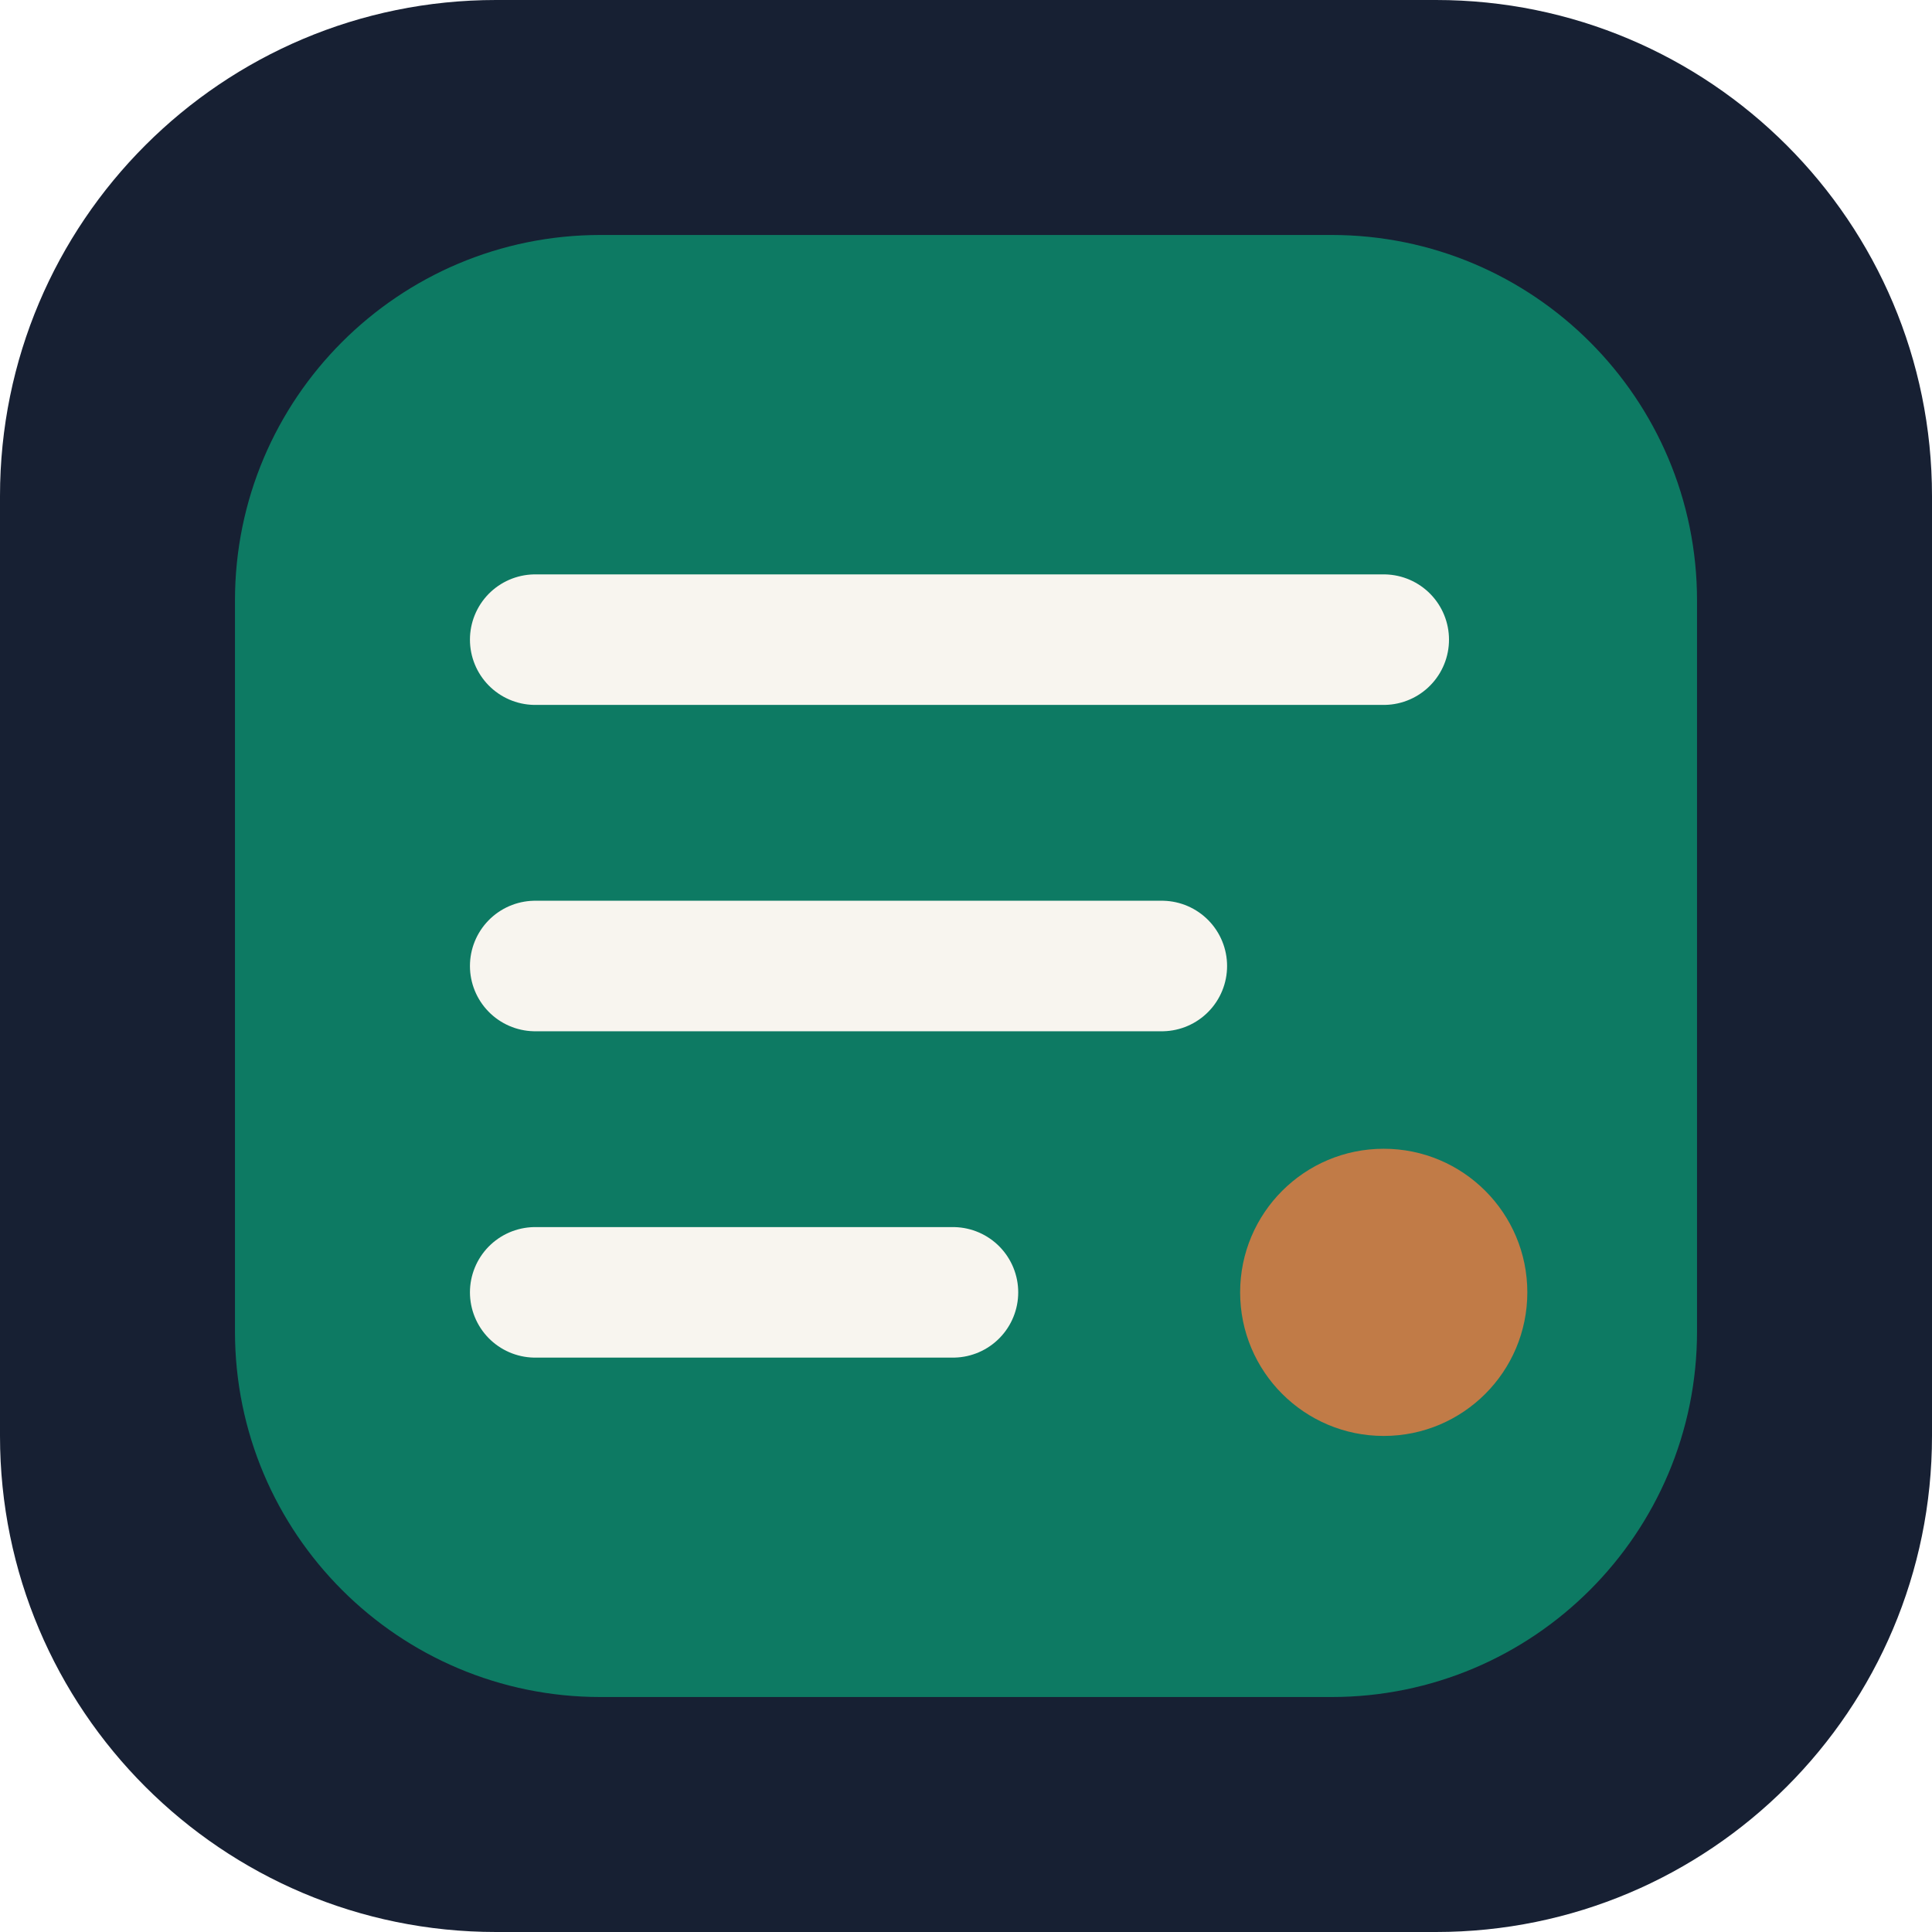
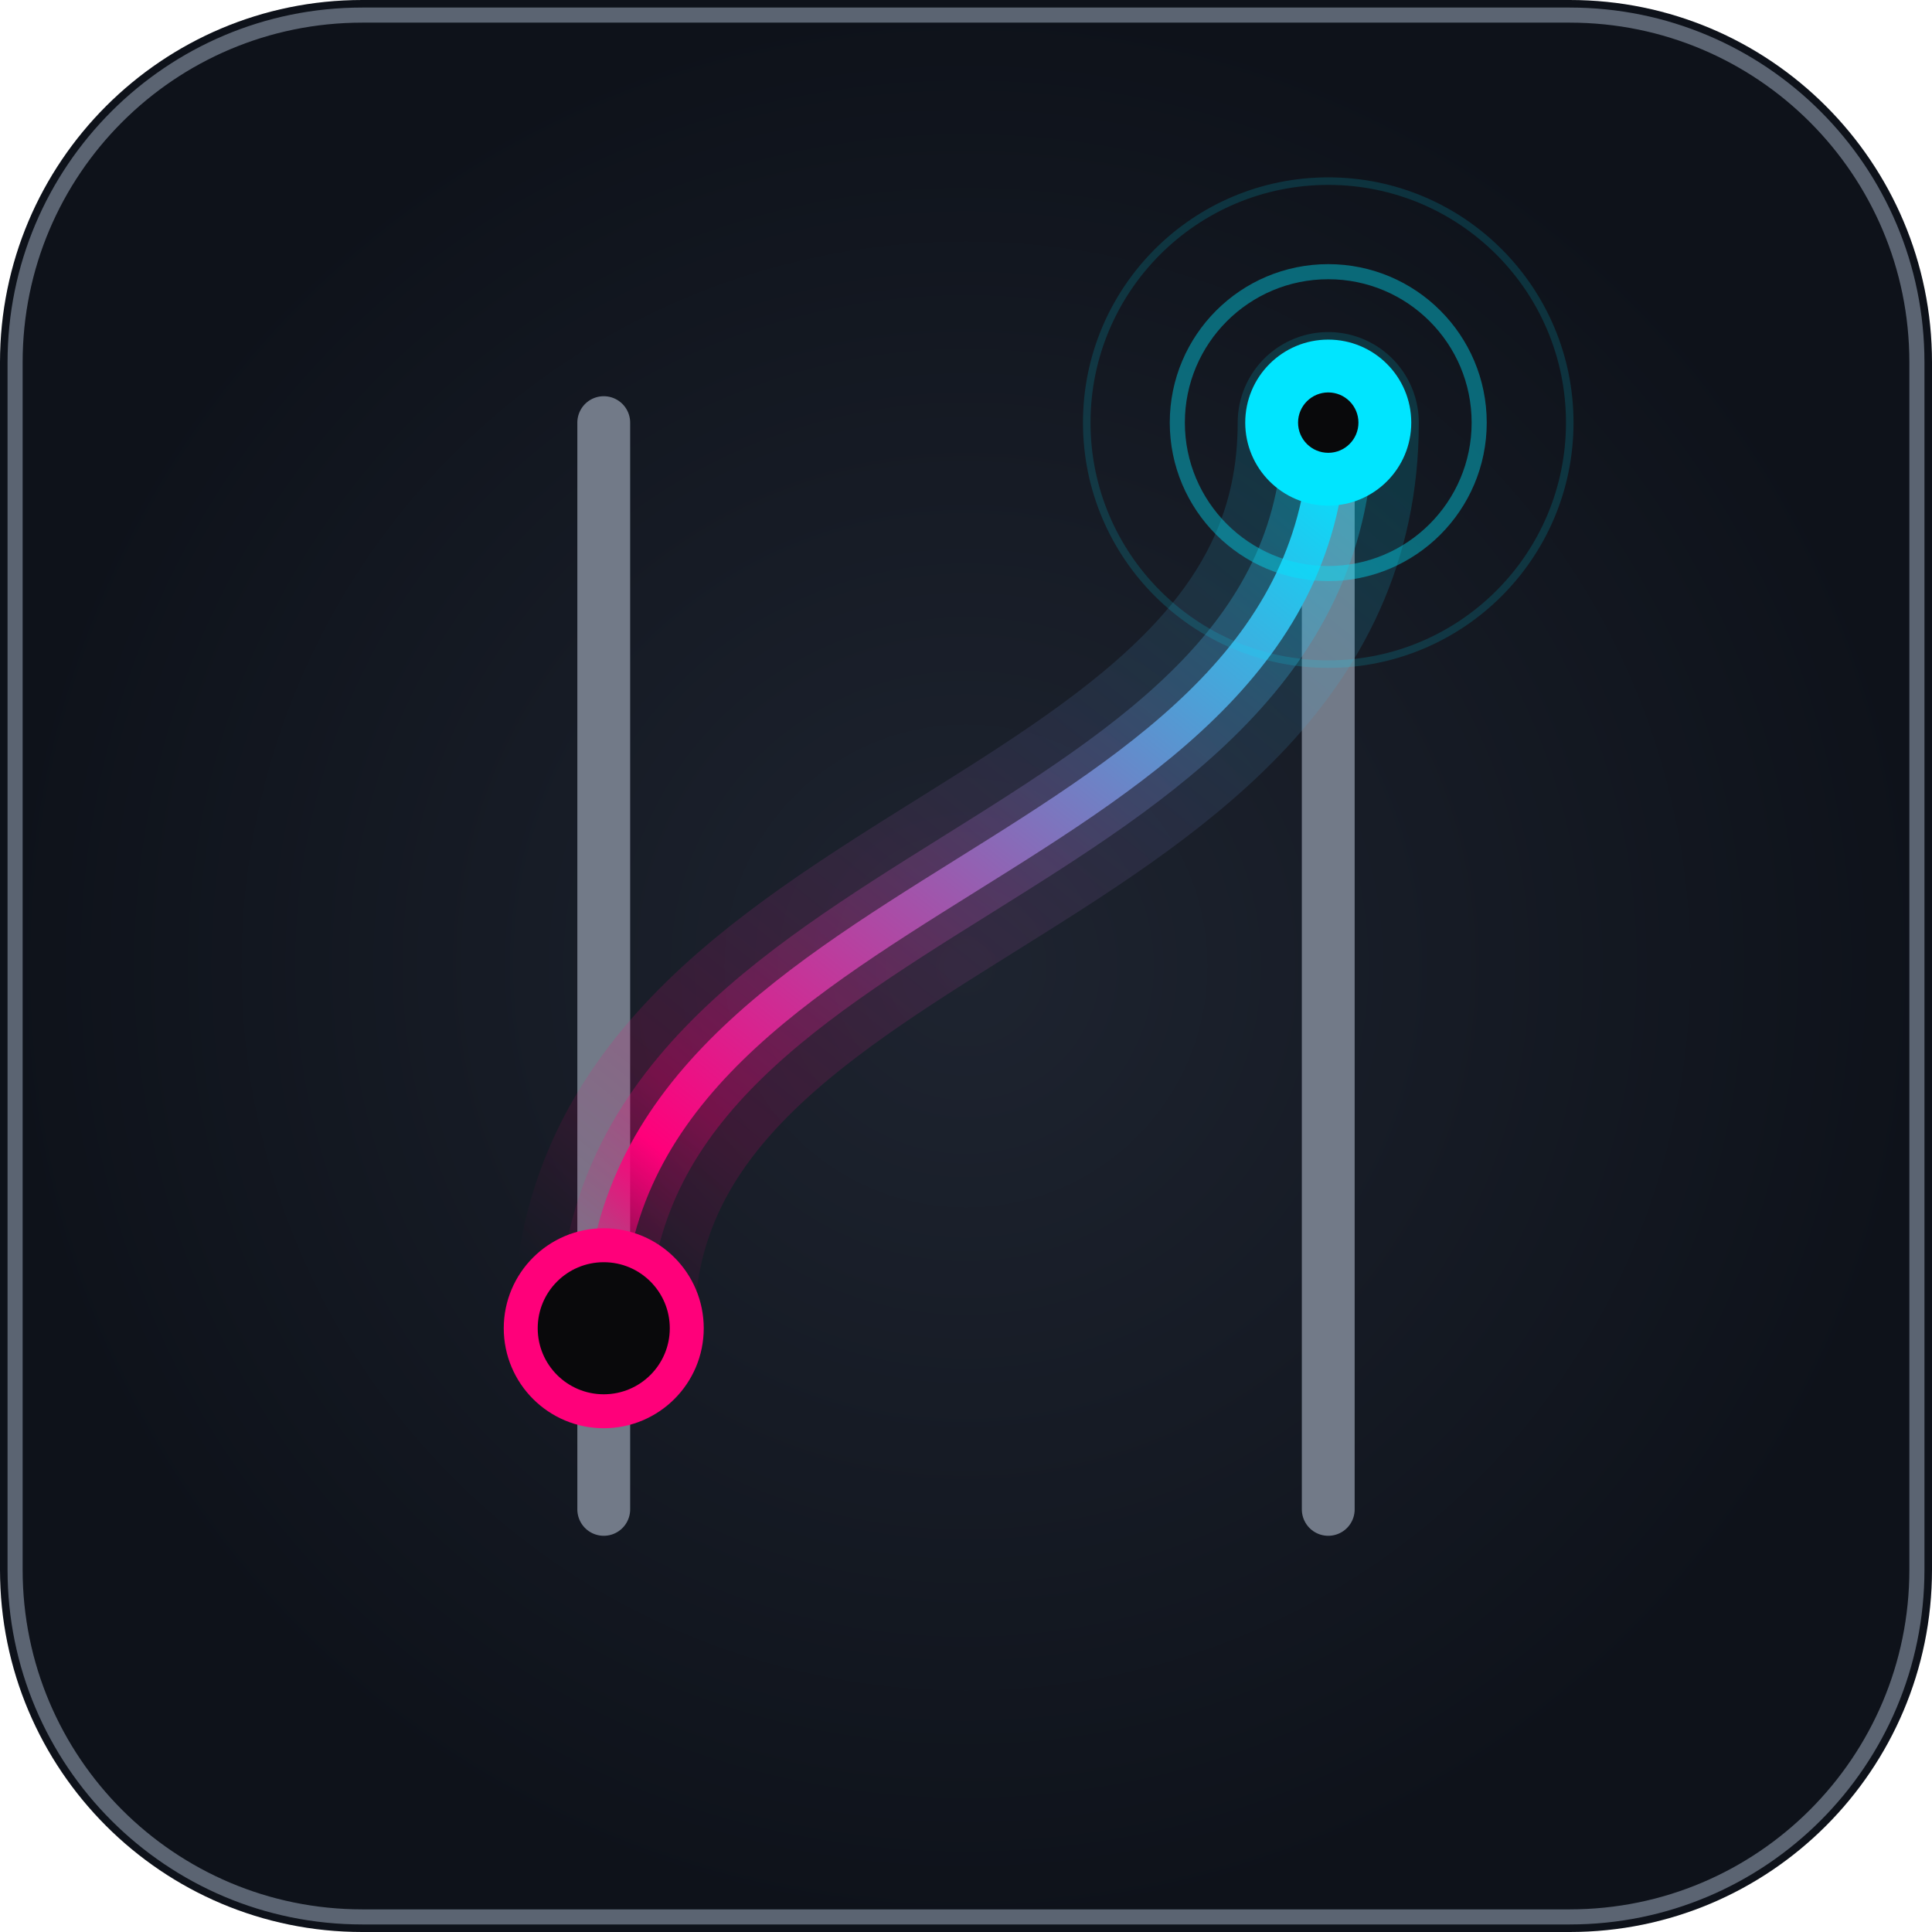
- <svg xmlns="http://www.w3.org/2000/svg" width="148" height="148" viewBox="0 0 148 148" fill="none">
-   <rect width="148" height="148" rx="38" fill="#172033" />
-   <rect x="18" y="18" width="112" height="112" rx="28" fill="#0D7A63" />
-   <path d="M41 49H106" stroke="#F8F5EF" stroke-width="10" stroke-linecap="round" />
-   <path d="M41 74H89" stroke="#F8F5EF" stroke-width="10" stroke-linecap="round" />
-   <path d="M41 99H73" stroke="#F8F5EF" stroke-width="10" stroke-linecap="round" />
-   <circle cx="106" cy="99" r="11" fill="#C17B47" />
+ <svg xmlns="http://www.w3.org/2000/svg" width="256" height="256" viewBox="0 0 256 256" fill="none">
+   <defs>
+     <radialGradient id="bgGlow" cx="128" cy="128" r="128" gradientUnits="userSpaceOnUse">
+       <stop offset="0%" stop-color="#1E2430" />
+       <stop offset="100%" stop-color="#0E121A" />
+     </radialGradient>
+     <linearGradient id="warpGradient" x1="80" y1="176" x2="176" y2="56" gradientUnits="userSpaceOnUse">
+       <stop offset="0%" stop-color="#FF007A" stop-opacity="0" />
+       <stop offset="15%" stop-color="#FF007A" />
+       <stop offset="100%" stop-color="#00E5FF" />
+     </linearGradient>
+     <linearGradient id="glowGradient" x1="80" y1="176" x2="176" y2="56" gradientUnits="userSpaceOnUse">
+       <stop offset="0%" stop-color="#FF007A" stop-opacity="0" />
+       <stop offset="20%" stop-color="#FF007A" />
+       <stop offset="100%" stop-color="#00E5FF" />
+     </linearGradient>
+   </defs>
+   <rect width="256" height="256" rx="48" fill="url(#bgGlow)" />
+   <rect x="2" y="2" width="252" height="252" rx="46" stroke="#5B6472" stroke-width="2" />
+   <path d="M80 200V56" stroke="#727A88" stroke-width="7" stroke-linecap="round" />
+   <path d="M176 200V56" stroke="#727A88" stroke-width="7" stroke-linecap="round" />
+   <path d="M80 176C80 116 176 116 176 56" stroke="url(#glowGradient)" stroke-width="24" stroke-linecap="round" opacity="0.15" />
+   <path d="M80 176C80 116 176 116 176 56" stroke="url(#glowGradient)" stroke-width="12" stroke-linecap="round" opacity="0.3" />
+   <path d="M80 176C80 116 176 116 176 56" stroke="url(#warpGradient)" stroke-width="5" stroke-linecap="round" />
+   <circle cx="80" cy="176" r="11" fill="#09090B" stroke="#FF007A" stroke-width="4.5" />
+   <circle cx="176" cy="56" r="32" stroke="#00E5FF" stroke-width="1" opacity="0.15" />
+   <circle cx="176" cy="56" r="20" stroke="#00E5FF" stroke-width="2" opacity="0.4" />
+   <circle cx="176" cy="56" r="11" fill="#00E5FF" />
+   <circle cx="176" cy="56" r="4" fill="#09090B" />
</svg>
